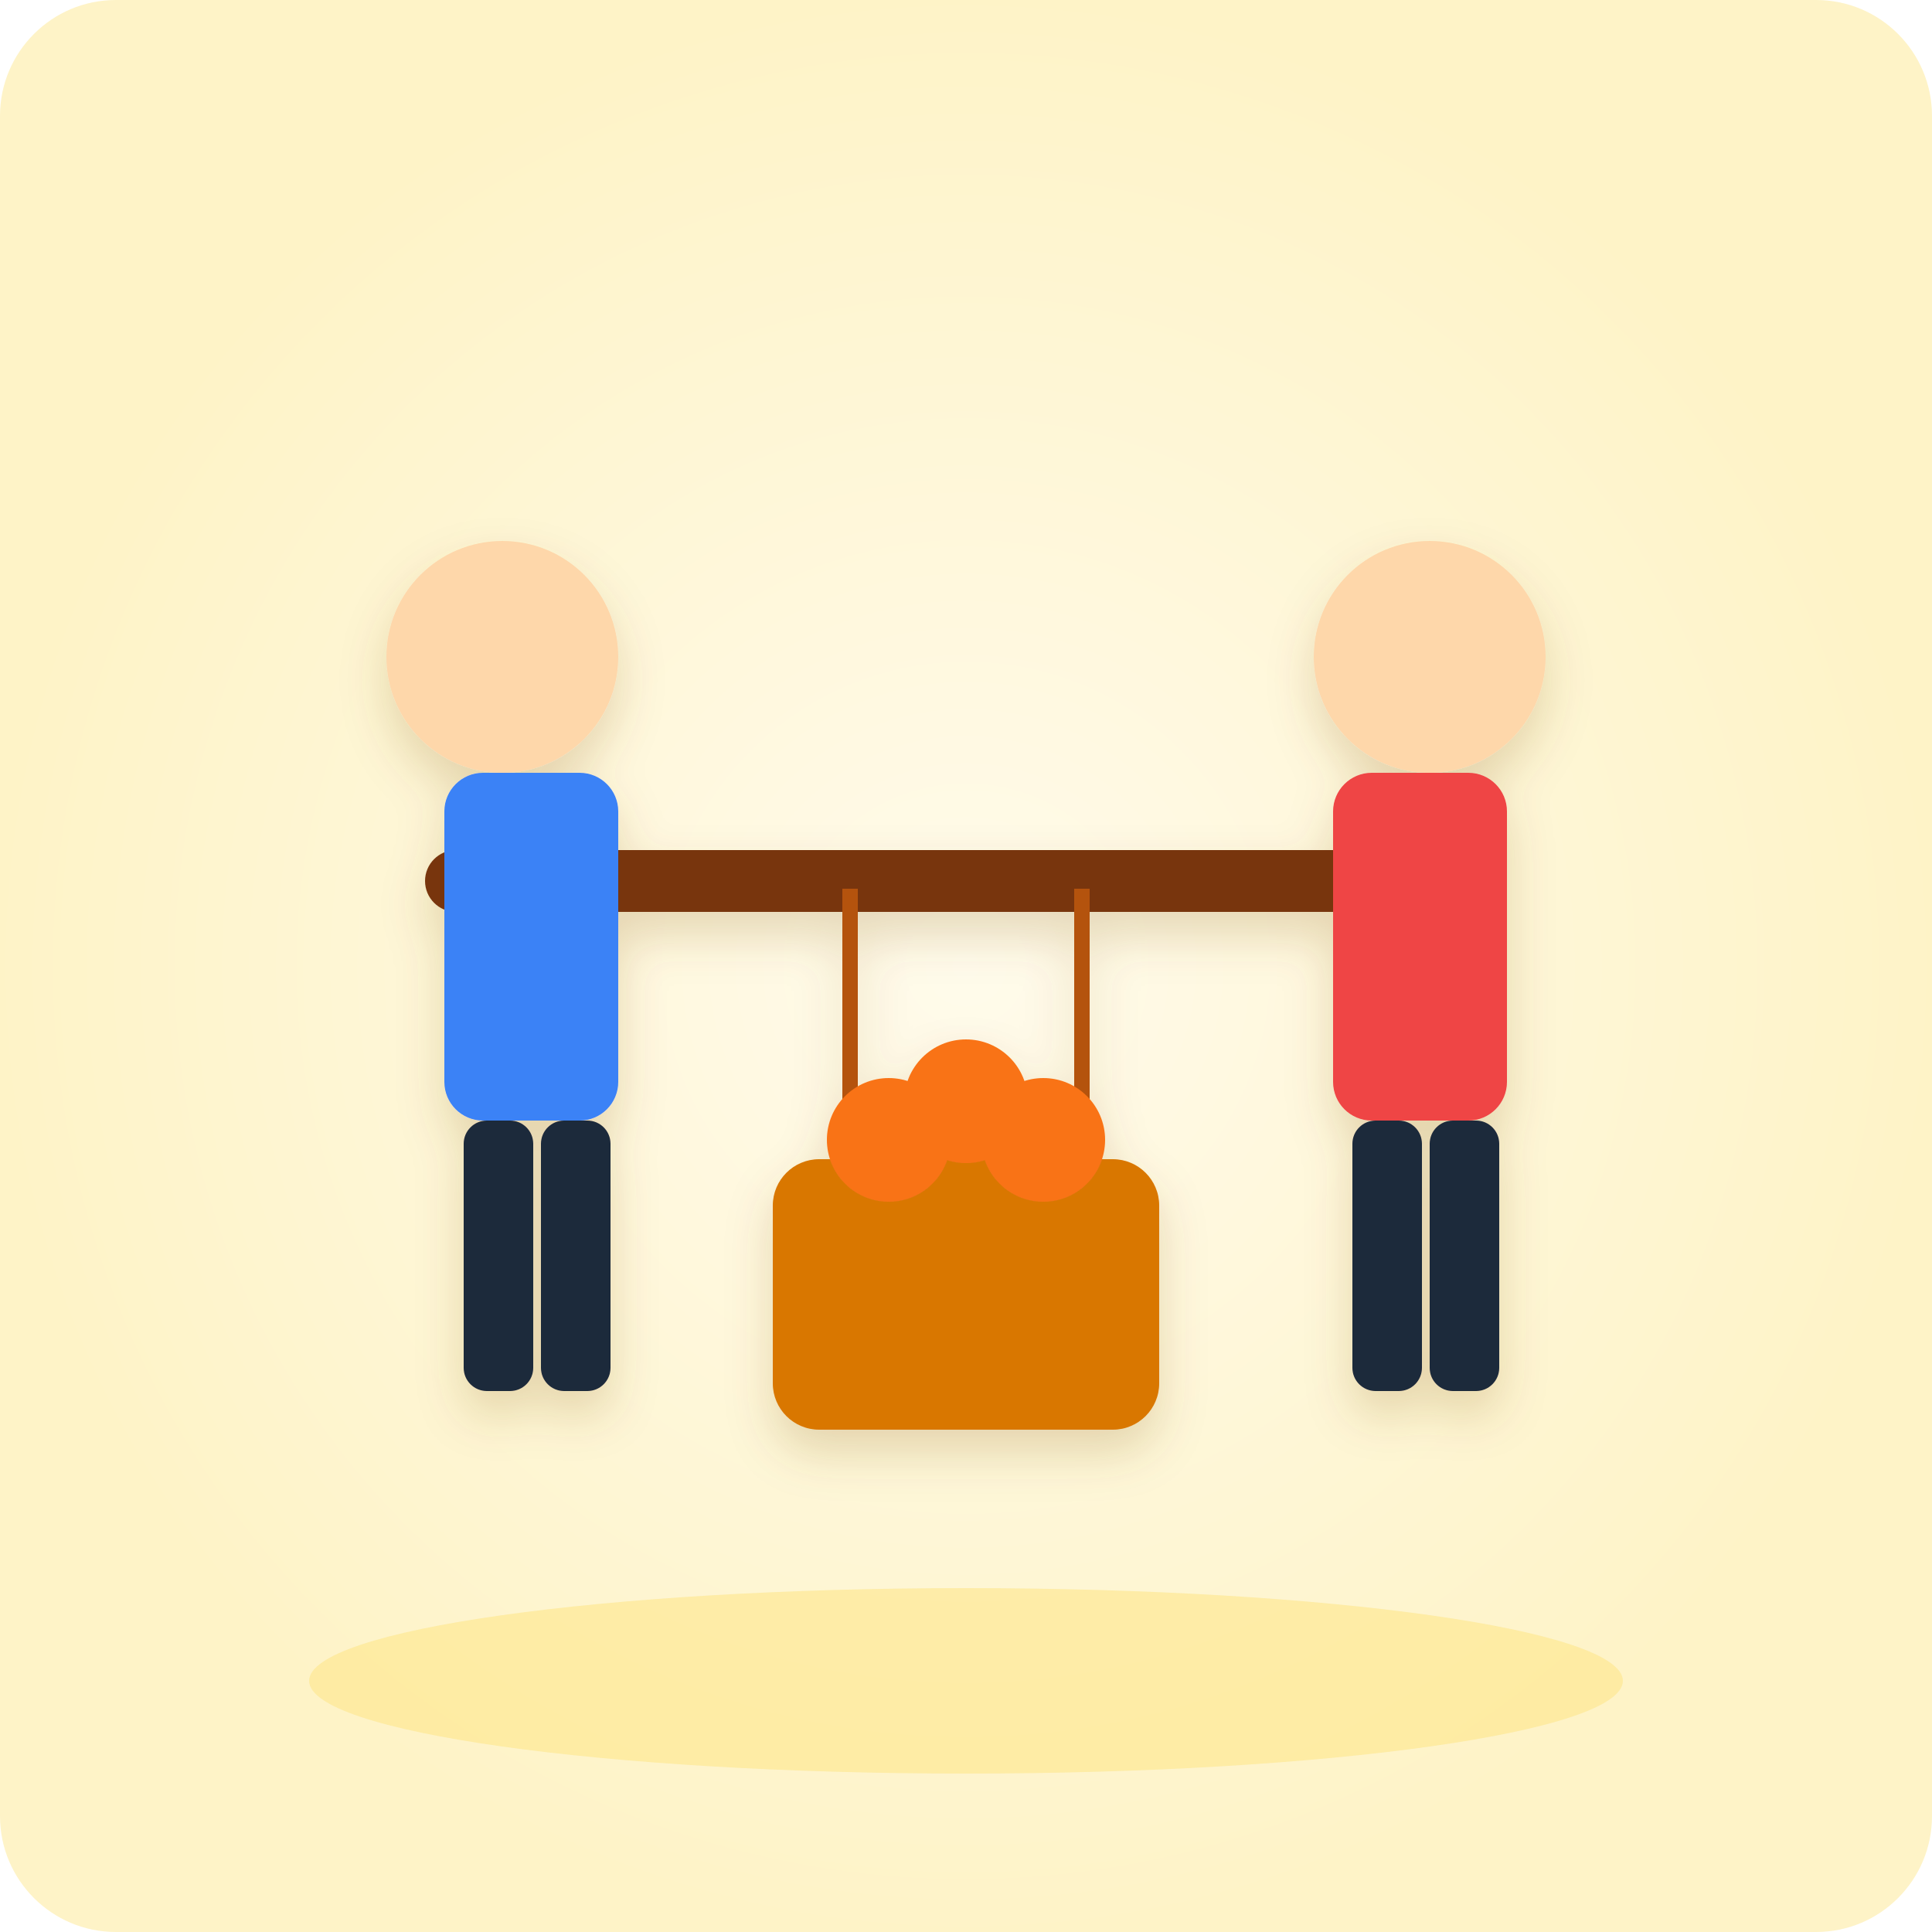
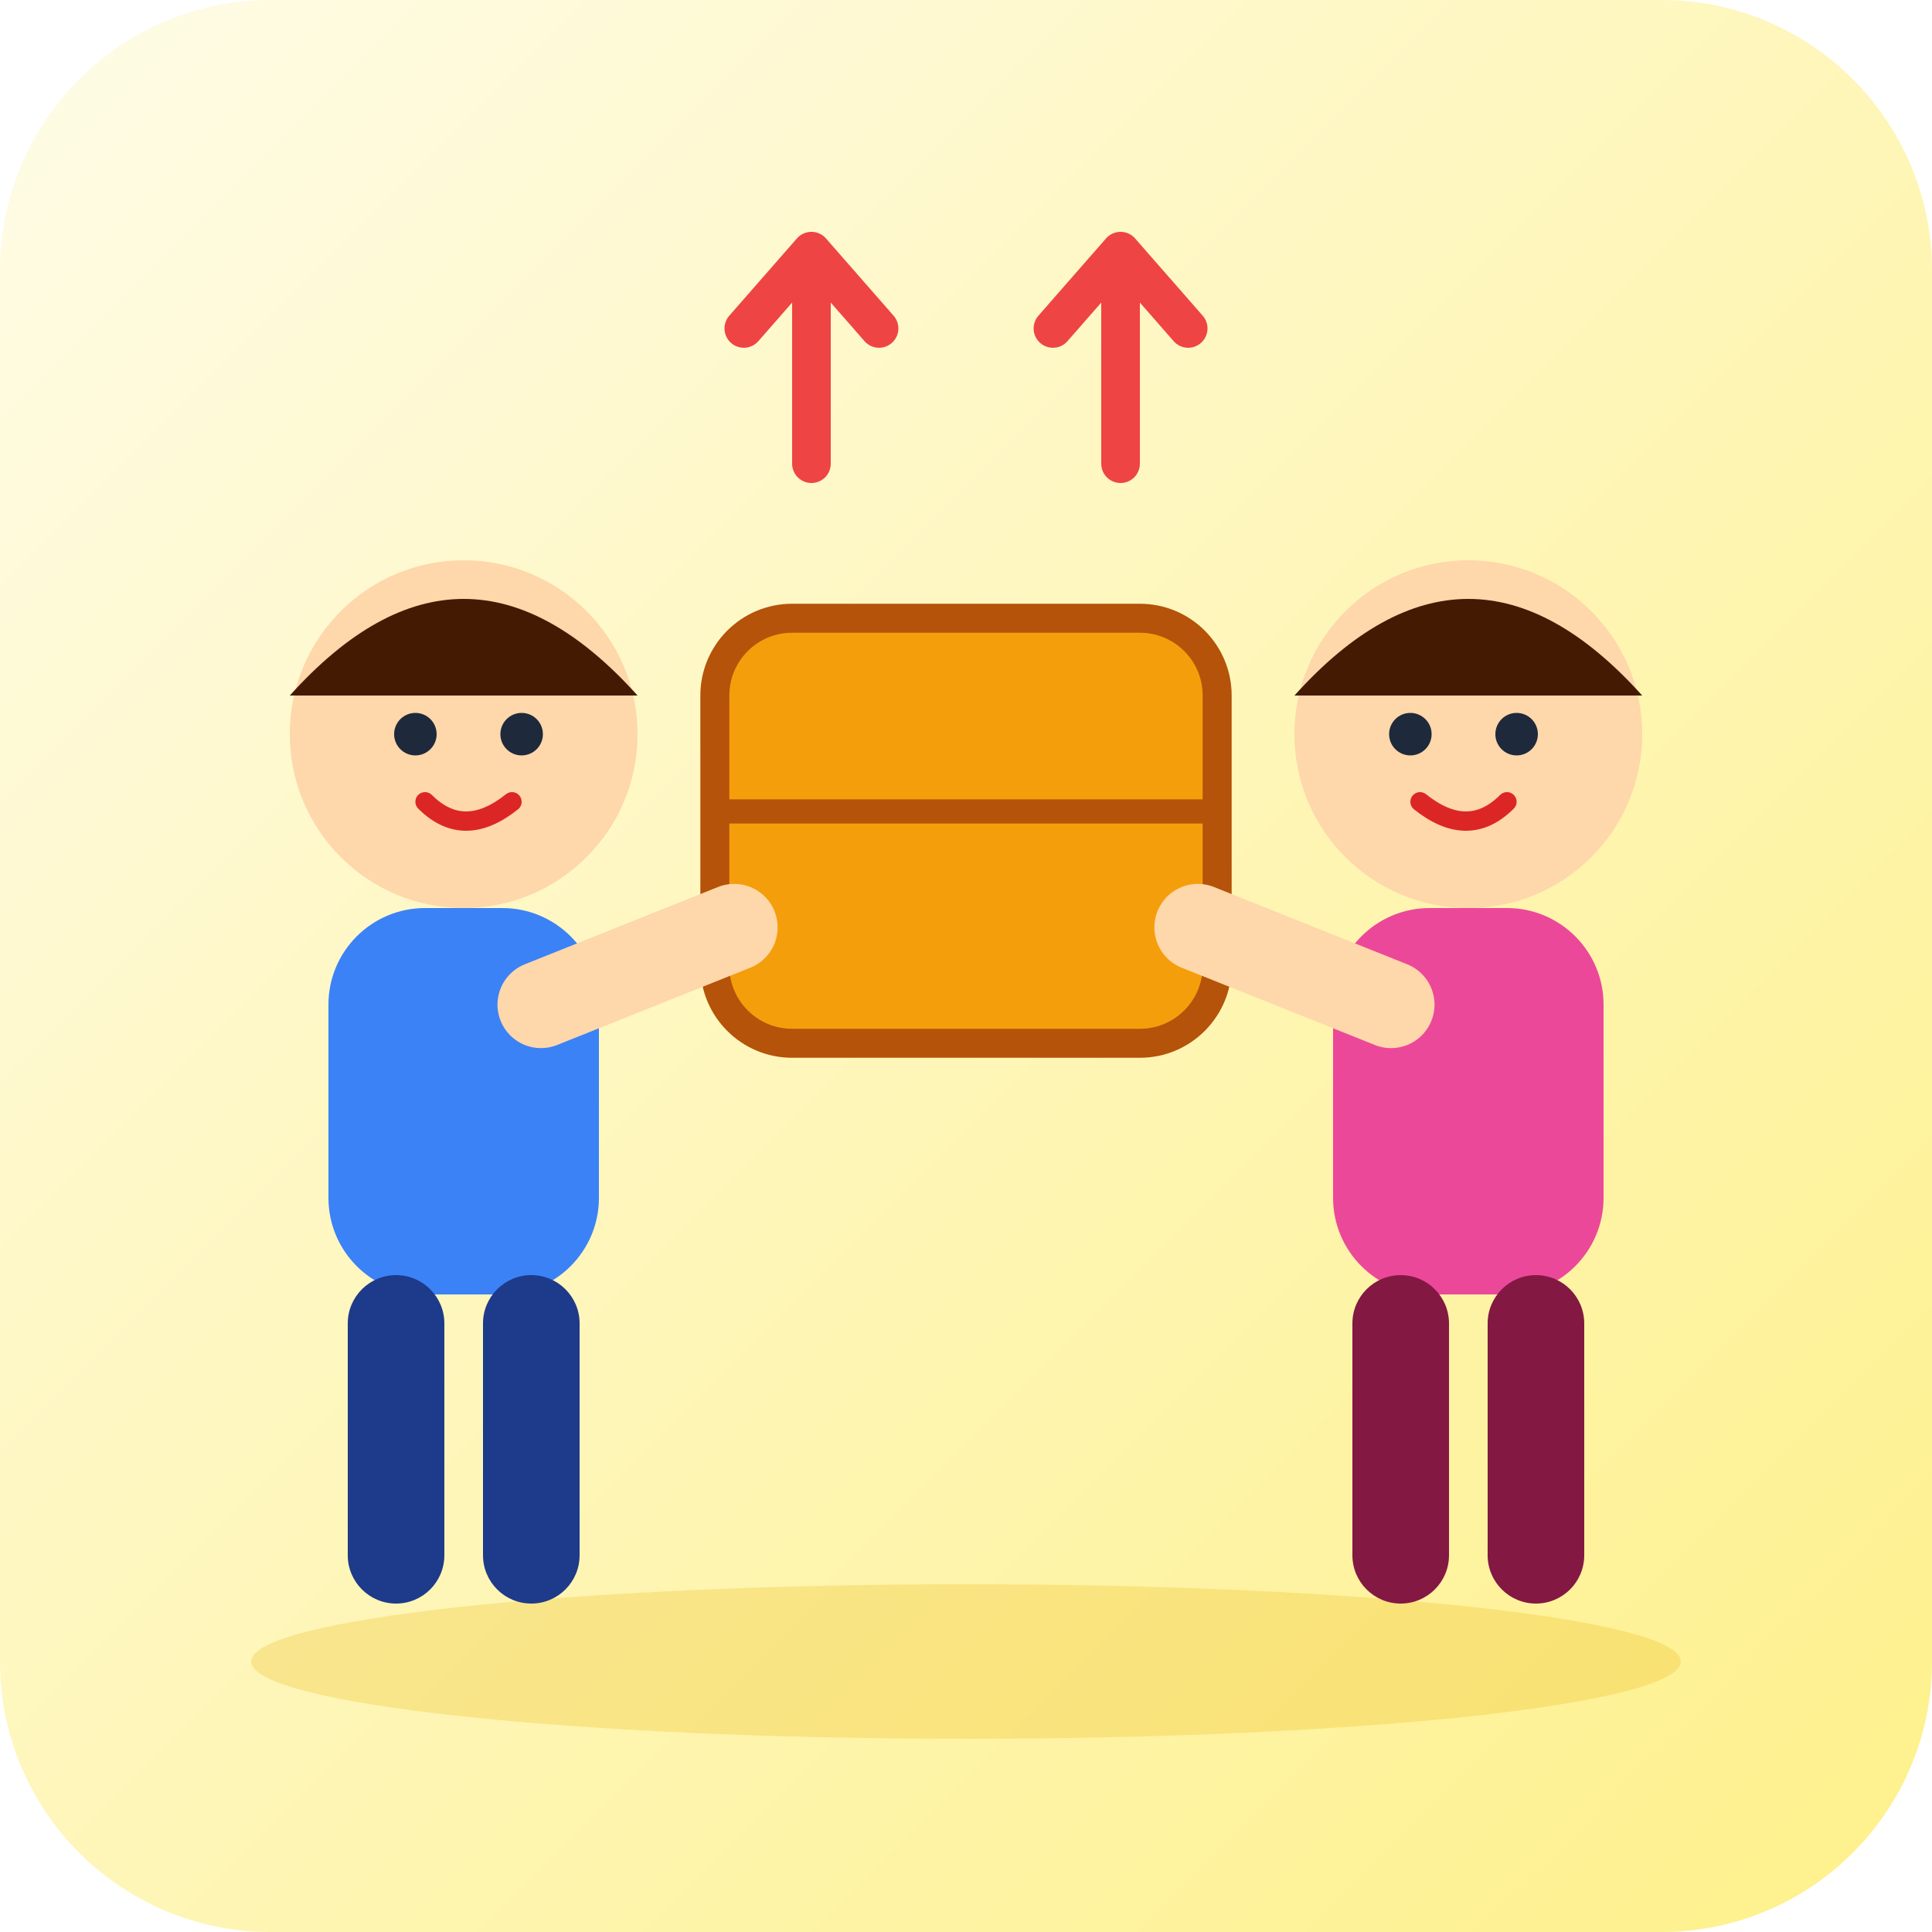
- <svg xmlns="http://www.w3.org/2000/svg" viewBox="0 0 500 500" width="100%" height="100%">
+ <svg xmlns="http://www.w3.org/2000/svg" viewBox="0 0 200 200">
  <defs>
-     <radialGradient id="bgTai" cx="50%" cy="50%" r="50%">
-       <stop offset="0%" stop-color="#fffbeb" />
-       <stop offset="100%" stop-color="#fef3c7" />
-     </radialGradient>
-     <filter id="shadowTai" x="-10%" y="-10%" width="120%" height="120%">
-       <feDropShadow dx="0" dy="6" stdDeviation="6" flood-color="#854d0e" flood-opacity="0.2" />
-     </filter>
+     <linearGradient id="bg_tai" x1="0" y1="0" x2="1" y2="1">
+       <stop offset="0%" stop-color="#fefce8" />
+       <stop offset="100%" stop-color="#fef08a" />
+     </linearGradient>
  </defs>
-   <rect width="500" height="500" rx="30" fill="url(#bgTai)" />
-   <ellipse cx="250" cy="435" rx="170" ry="24" fill="#fde68a" opacity="0.6" />
-   <g filter="url(#shadowTai)">
-     <rect x="110" y="220" width="280" height="16" rx="8" fill="#78350f" />
-     <line x1="220" y1="230" x2="220" y2="300" stroke="#b45309" stroke-width="4" />
-     <line x1="280" y1="230" x2="280" y2="300" stroke="#b45309" stroke-width="4" />
-     <rect x="200" y="300" width="100" height="70" rx="12" fill="#d97706" />
-     <circle cx="230" cy="295" r="16" fill="#f97316" />
-     <circle cx="270" cy="295" r="16" fill="#f97316" />
-     <circle cx="250" cy="285" r="16" fill="#f97316" />
-     <circle cx="130" cy="170" r="30" fill="#fed7aa" />
-     <rect x="115" y="200" width="45" height="90" rx="10" fill="#3b82f6" />
-     <rect x="120" y="290" width="18" height="70" rx="6" fill="#1e293b" />
-     <rect x="140" y="290" width="18" height="70" rx="6" fill="#1e293b" />
-     <circle cx="370" cy="170" r="30" fill="#fed7aa" />
-     <rect x="345" y="200" width="45" height="90" rx="10" fill="#ef4444" />
-     <rect x="350" y="290" width="18" height="70" rx="6" fill="#1e293b" />
-     <rect x="370" y="290" width="18" height="70" rx="6" fill="#1e293b" />
-   </g>
+   <rect width="200" height="200" rx="28" fill="url(#bg_tai)" />
+   <ellipse cx="100" cy="172" rx="74" ry="8" fill="#eab308" opacity="0.25" />
+   <path d="M84 48 L84 26 M84 26 L77 34 M84 26 L91 34" stroke="#ef4444" stroke-width="4" stroke-linecap="round" stroke-linejoin="round" />
+   <path d="M116 48 L116 26 M116 26 L109 34 M116 26 L123 34" stroke="#ef4444" stroke-width="4" stroke-linecap="round" stroke-linejoin="round" />
+   <circle cx="48" cy="76" r="18" fill="#fed7aa" />
+   <path d="M30 72 Q48 52 66 72" fill="#451a03" />
+   <circle cx="43" cy="76" r="2.2" fill="#1e293b" />
+   <circle cx="54" cy="76" r="2.2" fill="#1e293b" />
+   <path d="M44 83 Q48 87 53 83" fill="none" stroke="#dc2626" stroke-width="2" stroke-linecap="round" />
+   <rect x="34" y="94" width="28" height="40" rx="10" fill="#3b82f6" />
+   <rect x="36" y="132" width="10" height="34" rx="5" fill="#1e3a8a" />
+   <rect x="50" y="132" width="10" height="34" rx="5" fill="#1e3a8a" />
+   <circle cx="152" cy="76" r="18" fill="#fed7aa" />
+   <path d="M134 72 Q152 52 170 72" fill="#451a03" />
+   <circle cx="146" cy="76" r="2.2" fill="#1e293b" />
+   <circle cx="157" cy="76" r="2.2" fill="#1e293b" />
+   <path d="M147 83 Q152 87 156 83" fill="none" stroke="#dc2626" stroke-width="2" stroke-linecap="round" />
+   <rect x="138" y="94" width="28" height="40" rx="10" fill="#ec4899" />
+   <rect x="140" y="132" width="10" height="34" rx="5" fill="#831843" />
+   <rect x="154" y="132" width="10" height="34" rx="5" fill="#831843" />
+   <rect x="74" y="64" width="52" height="44" rx="8" fill="#f59e0b" stroke="#b45309" stroke-width="3" />
+   <line x1="74" y1="84" x2="126" y2="84" stroke="#b45309" stroke-width="2.5" />
+   <path d="M56 104 L76 96" stroke="#fed7aa" stroke-width="9" stroke-linecap="round" />
+   <path d="M144 104 L124 96" stroke="#fed7aa" stroke-width="9" stroke-linecap="round" />
</svg>
